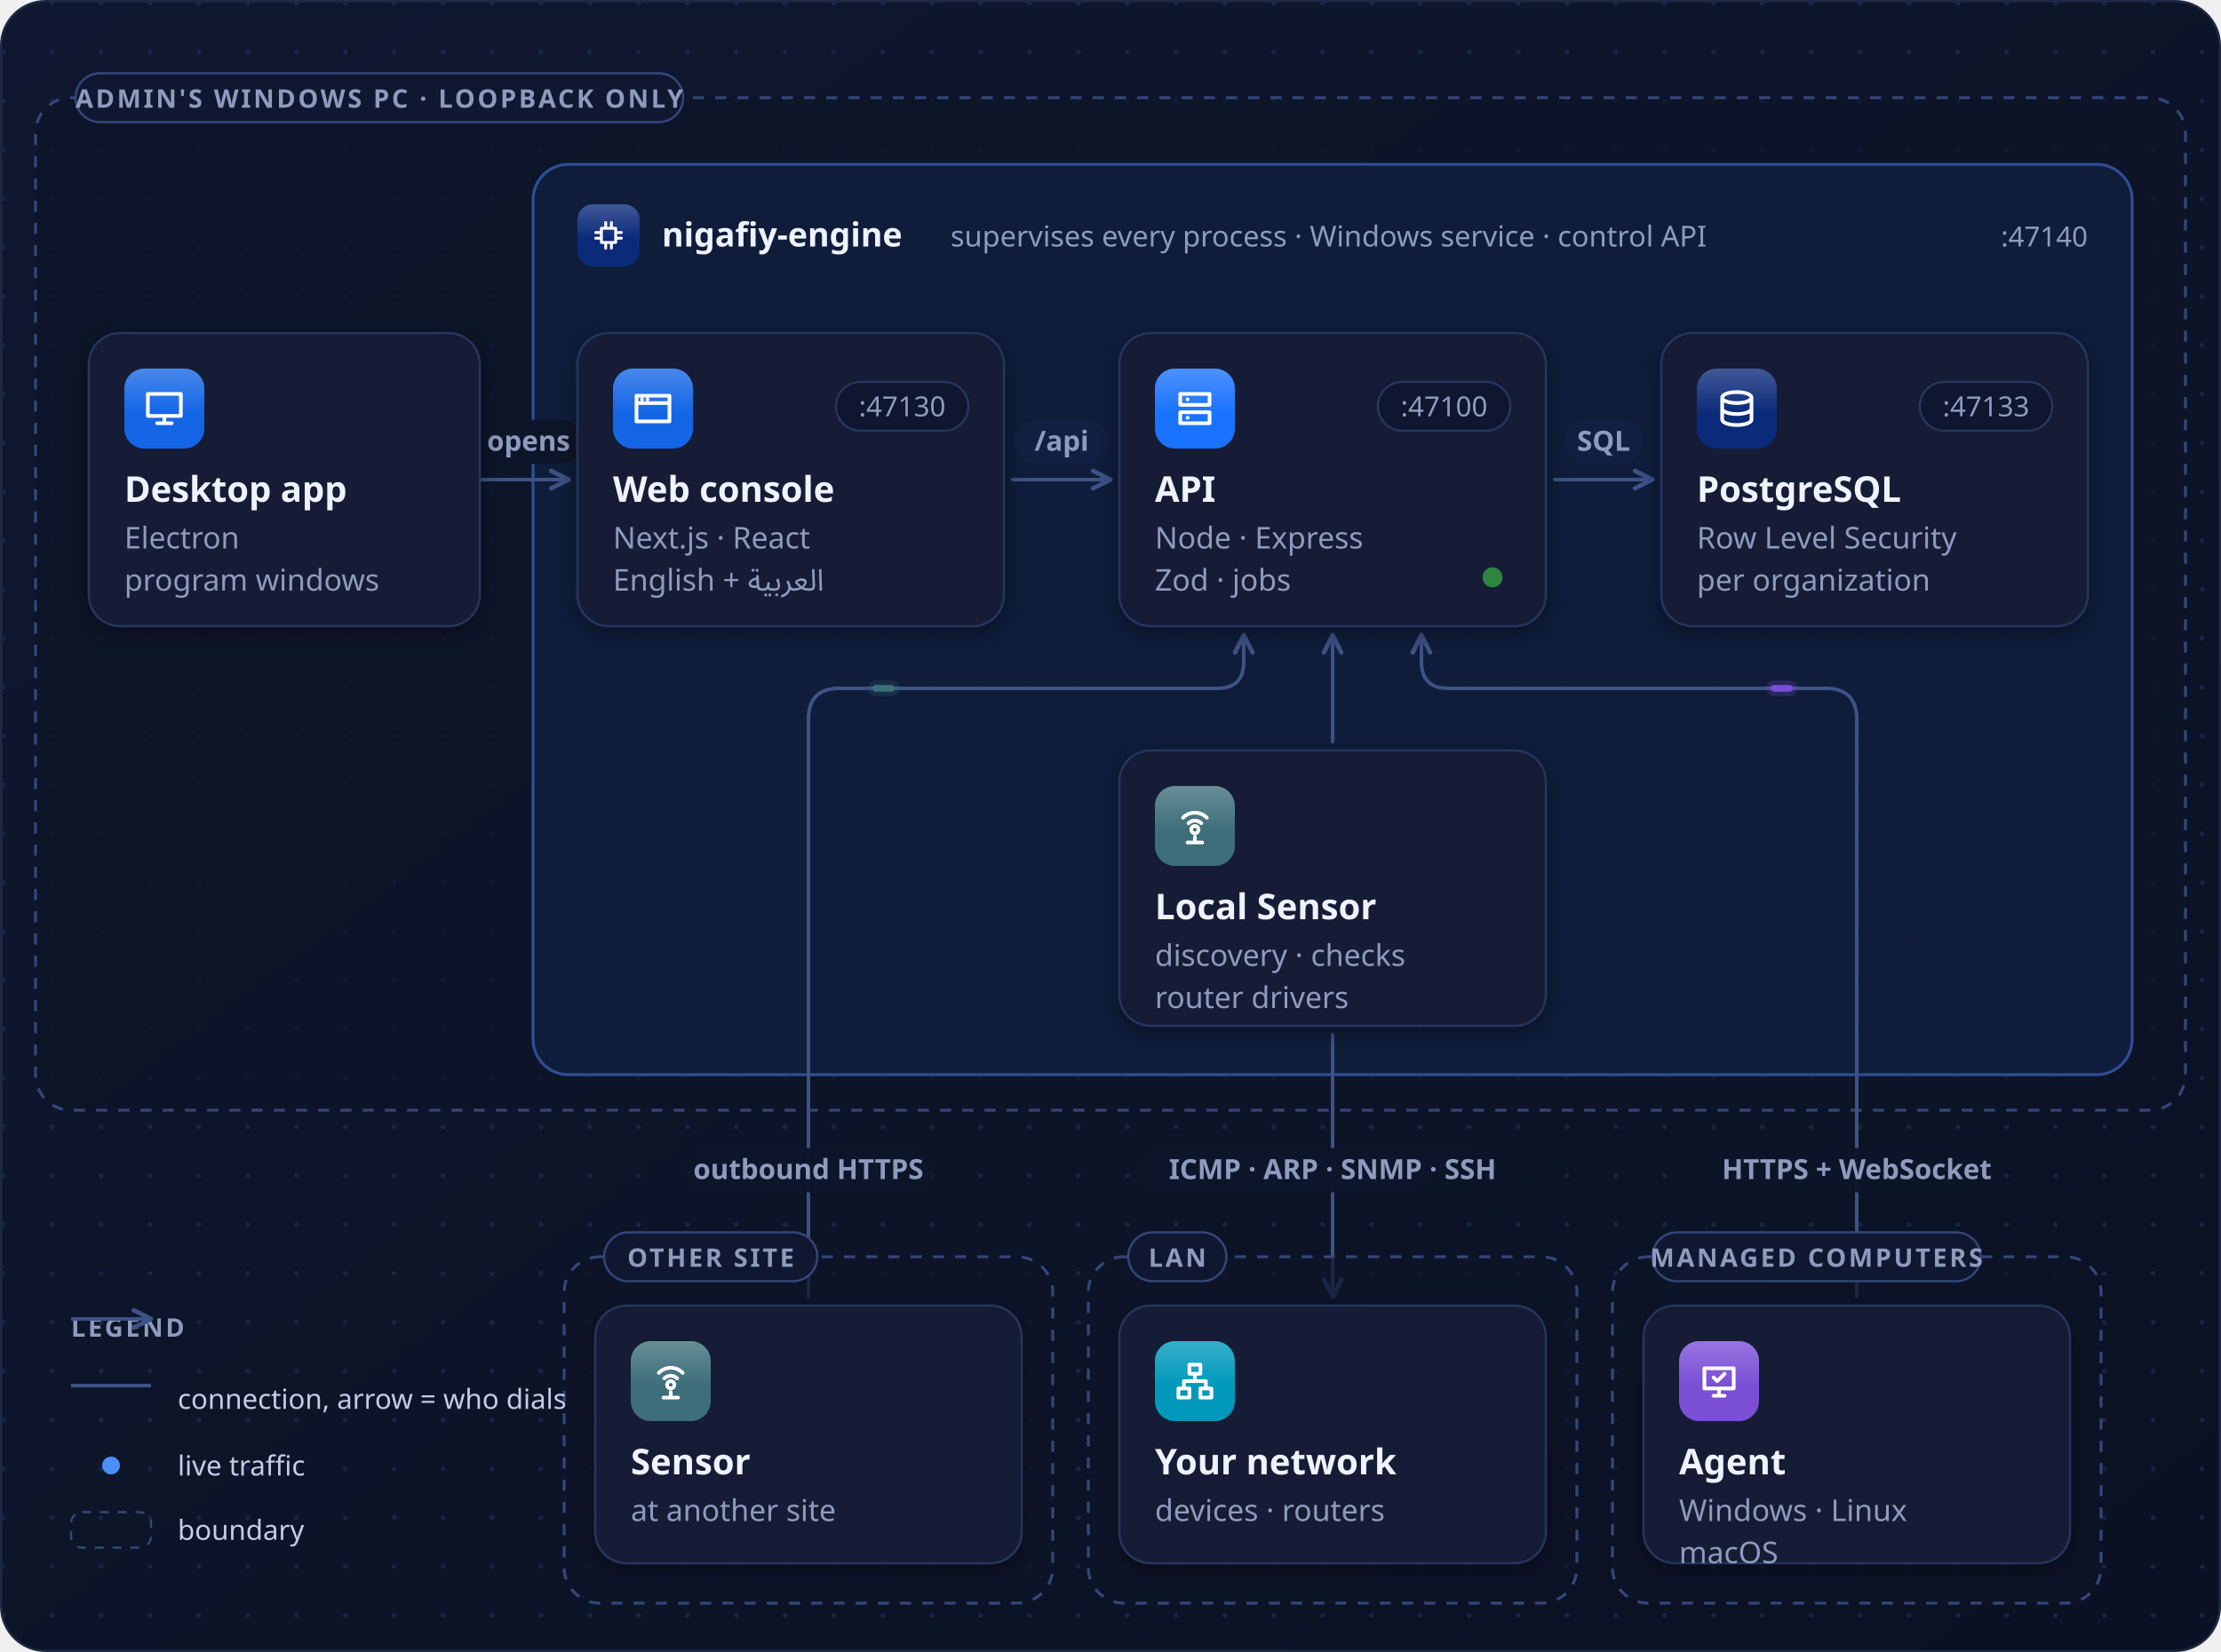
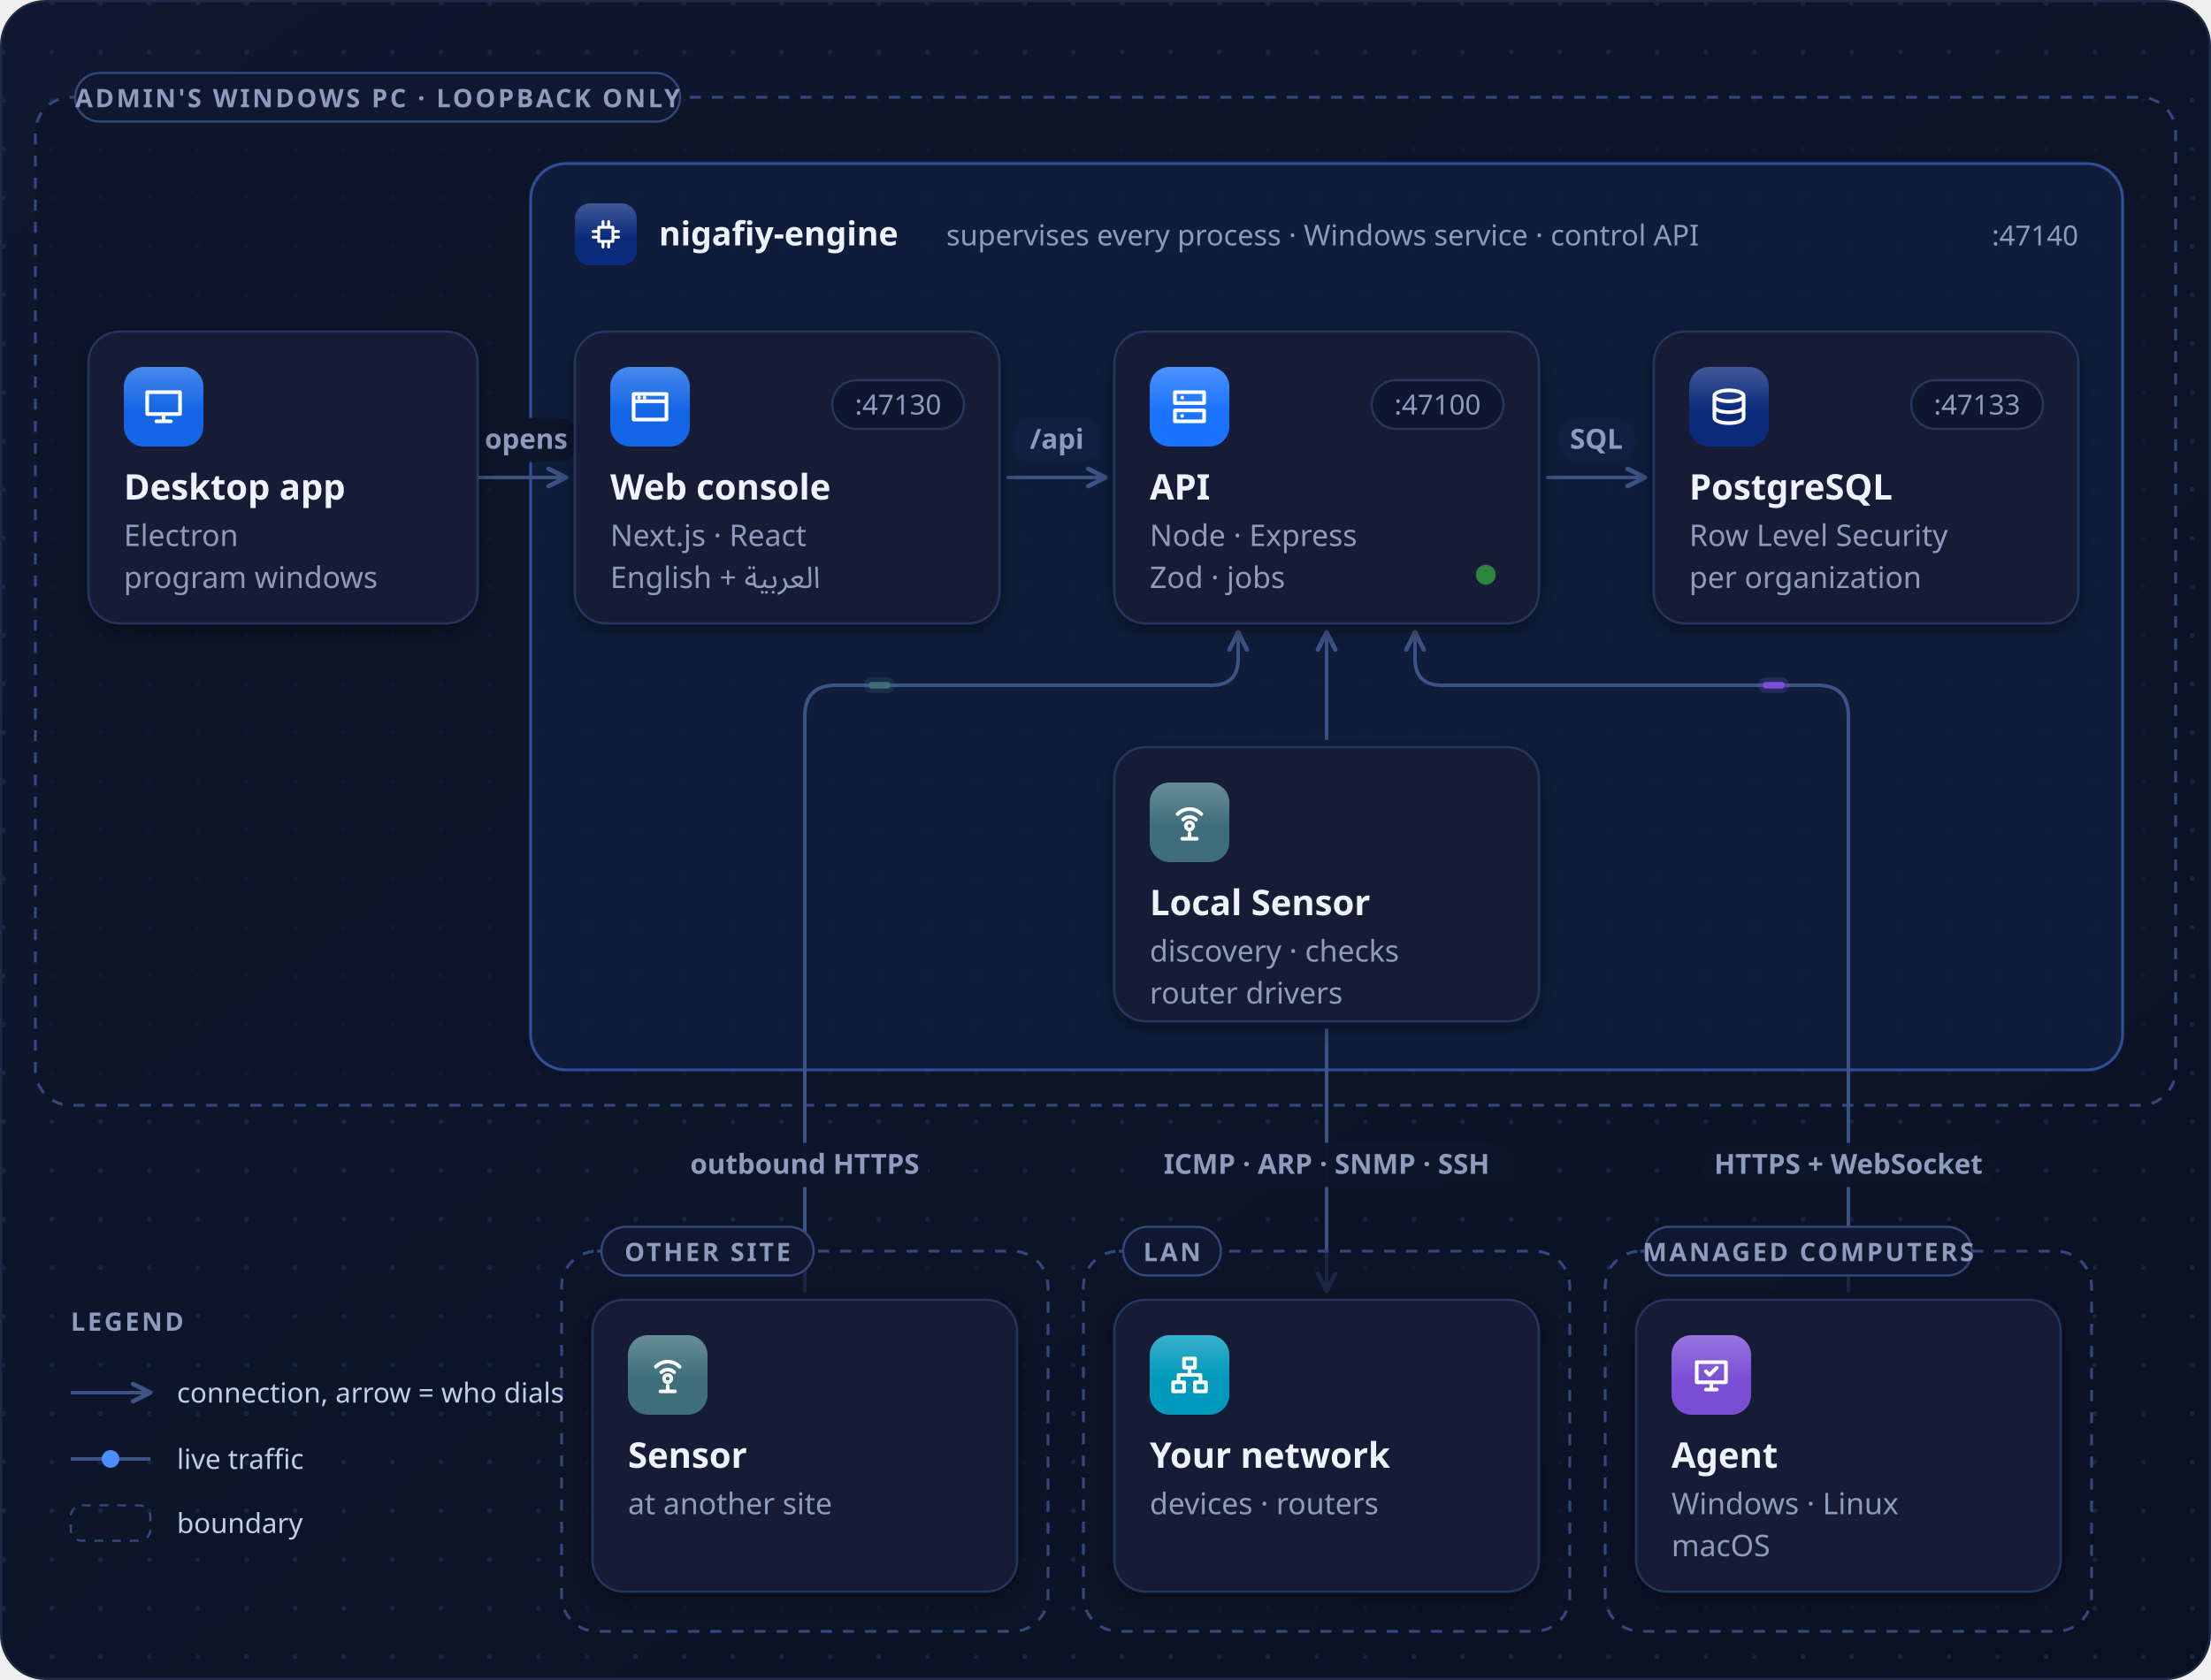
- <svg xmlns="http://www.w3.org/2000/svg" viewBox="0 0 1000 744" width="1000" height="744" role="img" aria-labelledby="t d">
+ <svg xmlns="http://www.w3.org/2000/svg" viewBox="0 0 1000 760" width="1000" height="760" role="img" aria-labelledby="t d">
  <defs>
    <linearGradient id="bg" x1="0" y1="0" x2="1" y2="1">
      <stop offset="0" stop-color="#0F1830" />
      <stop offset="1" stop-color="#0A1122" />
    </linearGradient>
    <linearGradient id="tileLight" x1="0" y1="0" x2="0" y2="1">
      <stop offset="0" stop-color="#fff" stop-opacity=".22" />
      <stop offset=".55" stop-color="#fff" stop-opacity="0" />
    </linearGradient>
    <pattern id="dots" width="22" height="22" patternUnits="userSpaceOnUse">
      <circle cx="1.5" cy="1.5" r="1.1" fill="#22325A" />
    </pattern>
    <filter id="sh" x="-10%" y="-20%" width="120%" height="150%">
      <feDropShadow dx="0" dy="3" stdDeviation="5" flood-color="#000000" flood-opacity="0.4" />
    </filter>
    <marker id="arrow" viewBox="0 0 10 10" refX="8.5" refY="5" markerWidth="7" markerHeight="7" orient="auto-start-reverse">
      <path d="M1.5 1.5L8.5 5L1.5 8.5" fill="none" stroke="#3D5285" stroke-width="1.8" stroke-linecap="round" stroke-linejoin="round" />
    </marker>
    <marker id="arrowA" viewBox="0 0 10 10" refX="8.5" refY="5" markerWidth="7" markerHeight="7" orient="auto-start-reverse">
      <path d="M1.5 1.5L8.5 5L1.5 8.5" fill="none" stroke="#4C8DFF" stroke-width="1.8" stroke-linecap="round" stroke-linejoin="round" />
    </marker>
    <marker id="arrowP" viewBox="0 0 10 10" refX="8.5" refY="5" markerWidth="7" markerHeight="7" orient="auto-start-reverse">
      <path d="M1.5 1.5L8.5 5L1.5 8.5" fill="none" stroke="#7A4FD6" stroke-width="1.8" stroke-linecap="round" stroke-linejoin="round" />
    </marker>
    <marker id="arrowR" viewBox="0 0 10 10" refX="8.5" refY="5" markerWidth="7" markerHeight="7" orient="auto-start-reverse">
      <path d="M1.5 1.5L8.5 5L1.5 8.5" fill="none" stroke="#D13438" stroke-width="1.8" stroke-linecap="round" stroke-linejoin="round" />
    </marker>
    <style>
text{font-family:-apple-system, BlinkMacSystemFont, 'Segoe UI', 'Noto Sans', 'Noto Sans Arabic', Tahoma, Helvetica, Arial, sans-serif}
.pk{animation-name:pk;animation-iteration-count:infinite;animation-timing-function:cubic-bezier(.45,0,.4,1)}
@keyframes pk{0%{stroke-dashoffset:8}62%,100%{stroke-dashoffset:-101}}

.live{animation:blink 2.4s ease-in-out infinite}
.liveRing{transform-box:fill-box;transform-origin:center;animation:ring 2.4s ease-out infinite;opacity:0}
@keyframes blink{0%,100%{opacity:1}50%{opacity:.55}}
@keyframes ring{0%{transform:scale(1);opacity:.8}70%,100%{transform:scale(3);opacity:0}}
@media (prefers-reduced-motion: reduce){*{animation:none!important}.pk{display:none}.rm-show{opacity:1!important}}
</style>
  </defs>
-   <rect x=".5" y=".5" width="999" height="743" rx="20" fill="url(#bg)" stroke="#1E2A45" />
-   <rect x="1" y="1" width="998" height="742" rx="20" fill="url(#dots)" opacity=".55" />
+   <rect x=".5" y=".5" width="999" height="759" rx="20" fill="url(#bg)" stroke="#1E2A45" />
+   <rect x="1" y="1" width="998" height="758" rx="20" fill="url(#dots)" opacity=".55" />
  <rect x="16" y="44" width="968" height="456" rx="16" fill="#0D1529" fill-opacity=".7" stroke="#34477A" stroke-width="1.3" stroke-dasharray="5 5" />
  <rect x="34" y="33" width="273.6" height="22" rx="11" fill="#0F1830" stroke="#34477A" />
  <text x="170.8" y="48.5" text-anchor="middle" font-size="11.5" font-weight="700" fill="#8E9BBD" letter-spacing="1.1">ADMIN'S WINDOWS PC · LOOPBACK ONLY</text>
  <rect x="240" y="74" width="720" height="410" rx="16" fill="#112042" fill-opacity=".75" stroke="#2F4E95" stroke-width="1.3" />
  <g>
    <rect x="260" y="92" width="28" height="28" rx="7" fill="#0B2A7A" />
    <rect x="260" y="92" width="28" height="28" rx="7" fill="url(#tileLight)" />
    <path d="M7 7h10v10H7zM10 3v4M14 3v4M10 17v4M14 17v4M3 10h4M3 14h4M17 10h4M17 14h4" transform="translate(266.3 98.3) scale(0.6417)" fill="none" stroke="#fff" stroke-width="2" stroke-linecap="round" stroke-linejoin="round" />
  </g>
  <text x="298" y="111" font-size="15" font-weight="700" fill="#EEF3FF" font-family="ui-monospace, SFMono-Regular, 'Cascadia Mono', Consolas, 'Liberation Mono', monospace">nigafiy-engine</text>
  <text x="428" y="111" font-size="13" fill="#8E9BBD">supervises every process · Windows service · control API</text>
  <text x="940" y="111" text-anchor="end" font-size="12.5" fill="#8E9BBD" font-family="ui-monospace, SFMono-Regular, 'Cascadia Mono', Consolas, 'Liberation Mono', monospace">:47140</text>
  <path d="M216 216H256" fill="none" stroke="#3D5285" stroke-width="1.6" stroke-linecap="round" stroke-linejoin="round" marker-end="url(#arrow)" />
  <path class="pk glow" style="animation-duration:4.2s;animation-delay:-1s" d="M216 216H256" pathLength="100" fill="none" stroke="#4C8DFF" stroke-width="7" stroke-linecap="round" stroke-dasharray="7 300" stroke-dashoffset="8" opacity=".22" />
  <path class="pk" style="animation-duration:4.2s;animation-delay:-1s" d="M216 216H256" pathLength="100" fill="none" stroke="#4C8DFF" stroke-width="3" stroke-linecap="round" stroke-dasharray="7 300" stroke-dashoffset="8" />
  <path d="M456 216H500" fill="none" stroke="#3D5285" stroke-width="1.6" stroke-linecap="round" stroke-linejoin="round" marker-end="url(#arrow)" />
  <path class="pk glow" style="animation-duration:3.4s;animation-delay:-0.4s" d="M456 216H500" pathLength="100" fill="none" stroke="#4C8DFF" stroke-width="7" stroke-linecap="round" stroke-dasharray="7 300" stroke-dashoffset="8" opacity=".22" />
  <path class="pk" style="animation-duration:3.4s;animation-delay:-0.4s" d="M456 216H500" pathLength="100" fill="none" stroke="#4C8DFF" stroke-width="3" stroke-linecap="round" stroke-dasharray="7 300" stroke-dashoffset="8" />
  <path d="M700 216H744" fill="none" stroke="#3D5285" stroke-width="1.6" stroke-linecap="round" stroke-linejoin="round" marker-end="url(#arrow)" />
  <path class="pk glow" style="animation-duration:3.4s;animation-delay:-2.1s" d="M700 216H744" pathLength="100" fill="none" stroke="#4C8DFF" stroke-width="7" stroke-linecap="round" stroke-dasharray="7 300" stroke-dashoffset="8" opacity=".22" />
  <path class="pk" style="animation-duration:3.4s;animation-delay:-2.1s" d="M700 216H744" pathLength="100" fill="none" stroke="#4C8DFF" stroke-width="3" stroke-linecap="round" stroke-dasharray="7 300" stroke-dashoffset="8" />
  <path d="M600 334V286" fill="none" stroke="#3D5285" stroke-width="1.6" stroke-linecap="round" stroke-linejoin="round" marker-end="url(#arrow)" />
  <path class="pk glow" style="animation-duration:3s;animation-delay:-1.6s" d="M600 334V286" pathLength="100" fill="none" stroke="#3D6E7A" stroke-width="7" stroke-linecap="round" stroke-dasharray="7 300" stroke-dashoffset="8" opacity=".22" />
  <path class="pk" style="animation-duration:3s;animation-delay:-1.6s" d="M600 334V286" pathLength="100" fill="none" stroke="#3D6E7A" stroke-width="3" stroke-linecap="round" stroke-dasharray="7 300" stroke-dashoffset="8" />
  <path d="M364 584L364 324Q364 310 378 310L548 310Q560 310 560 298L560 286" fill="none" stroke="#3D5285" stroke-width="1.6" stroke-linecap="round" stroke-linejoin="round" marker-end="url(#arrow)" />
  <path class="pk glow" style="animation-duration:4.6s;animation-delay:-0.3s" d="M364 584L364 324Q364 310 378 310L548 310Q560 310 560 298L560 286" pathLength="100" fill="none" stroke="#3D6E7A" stroke-width="7" stroke-linecap="round" stroke-dasharray="7 300" stroke-dashoffset="8" opacity=".22" />
  <path class="pk" style="animation-duration:4.6s;animation-delay:-0.3s" d="M364 584L364 324Q364 310 378 310L548 310Q560 310 560 298L560 286" pathLength="100" fill="none" stroke="#3D6E7A" stroke-width="3" stroke-linecap="round" stroke-dasharray="7 300" stroke-dashoffset="8" />
  <path d="M836 584L836 324Q836 310 822 310L652 310Q640 310 640 298L640 286" fill="none" stroke="#3D5285" stroke-width="1.6" stroke-linecap="round" stroke-linejoin="round" marker-end="url(#arrow)" />
  <path class="pk glow" style="animation-duration:4.6s;animation-delay:-2.6s" d="M836 584L836 324Q836 310 822 310L652 310Q640 310 640 298L640 286" pathLength="100" fill="none" stroke="#7A4FD6" stroke-width="7" stroke-linecap="round" stroke-dasharray="7 300" stroke-dashoffset="8" opacity=".22" />
  <path class="pk" style="animation-duration:4.6s;animation-delay:-2.6s" d="M836 584L836 324Q836 310 822 310L652 310Q640 310 640 298L640 286" pathLength="100" fill="none" stroke="#7A4FD6" stroke-width="3" stroke-linecap="round" stroke-dasharray="7 300" stroke-dashoffset="8" />
  <path d="M600 466V584" fill="none" stroke="#3D5285" stroke-width="1.6" stroke-linecap="round" stroke-linejoin="round" marker-end="url(#arrow)" />
  <path class="pk glow" style="animation-duration:3.6s;animation-delay:-0.8s" d="M600 466V584" pathLength="100" fill="none" stroke="#0099BC" stroke-width="7" stroke-linecap="round" stroke-dasharray="7 300" stroke-dashoffset="8" opacity=".22" />
  <path class="pk" style="animation-duration:3.6s;animation-delay:-0.8s" d="M600 466V584" pathLength="100" fill="none" stroke="#0099BC" stroke-width="3" stroke-linecap="round" stroke-dasharray="7 300" stroke-dashoffset="8" />
  <rect x="213.5" y="189" width="49" height="20" rx="10" fill="#0D1529" opacity=".96" />
  <text x="238" y="203" text-anchor="middle" font-size="12.5" font-weight="600" fill="#8E9BBD">opens</text>
  <rect x="457" y="189" width="42" height="20" rx="10" fill="#112042" opacity=".96" />
  <text x="478" y="203" text-anchor="middle" font-size="12.5" font-weight="600" fill="#8E9BBD">/api</text>
  <rect x="704.5" y="189" width="35" height="20" rx="10" fill="#112042" opacity=".96" />
  <text x="722" y="203" text-anchor="middle" font-size="12.5" font-weight="600" fill="#8E9BBD">SQL</text>
  <rect x="308" y="517" width="112" height="20" rx="10" fill="#0d1529" opacity=".96" />
  <text x="364" y="531" text-anchor="middle" font-size="12.5" font-weight="600" fill="#8E9BBD">outbound HTTPS</text>
  <rect x="769.5" y="517" width="133" height="20" rx="10" fill="#0d1529" opacity=".96" />
  <text x="836" y="531" text-anchor="middle" font-size="12.5" font-weight="600" fill="#8E9BBD">HTTPS + WebSocket</text>
  <rect x="512.5" y="517" width="175" height="20" rx="10" fill="#0d1529" opacity=".96" />
  <text x="600" y="531" text-anchor="middle" font-size="12.5" font-weight="600" fill="#8E9BBD">ICMP · ARP · SNMP · SSH</text>
  <g>
    <rect x="40" y="150" width="176" height="132" rx="14" fill="#131D36" stroke="#26365C" filter="url(#sh)" />
    <g>
      <rect x="56" y="166" width="36" height="36" rx="9" fill="#1466E6" />
      <rect x="56" y="166" width="36" height="36" rx="9" fill="url(#tileLight)" />
      <path d="M3 4h18v12H3zM8 20h8M12 16v4" transform="translate(64.1 174.1) scale(0.825)" fill="none" stroke="#fff" stroke-width="2" stroke-linecap="round" stroke-linejoin="round" />
    </g>
    <text x="56" y="226" font-size="16" font-weight="700" fill="#EEF3FF">Desktop app</text>
    <text x="56" y="247" font-size="13.5" fill="#8E9BBD">Electron</text>
    <text x="56" y="266" font-size="13.5" fill="#8E9BBD">program windows</text>
  </g>
  <g>
    <rect x="260" y="150" width="192" height="132" rx="14" fill="#131D36" stroke="#26365C" filter="url(#sh)" />
    <g>
      <rect x="276" y="166" width="36" height="36" rx="9" fill="#1466E6" />
      <rect x="276" y="166" width="36" height="36" rx="9" fill="url(#tileLight)" />
      <path d="M3 5h18v14H3zM3 9h18M6 7h.01M9 7h.01" transform="translate(284.1 174.1) scale(0.825)" fill="none" stroke="#fff" stroke-width="2" stroke-linecap="round" stroke-linejoin="round" />
    </g>
    <rect x="376.4" y="172" width="59.6" height="22" rx="11" fill="#0E1630" stroke="#26365C" />
    <text x="406.2" y="187.5" text-anchor="middle" font-size="12.5" fill="#8E9BBD" font-family="ui-monospace, SFMono-Regular, 'Cascadia Mono', Consolas, 'Liberation Mono', monospace">:47130</text>
    <text x="276" y="226" font-size="16" font-weight="700" fill="#EEF3FF">Web console</text>
    <text x="276" y="247" font-size="13.5" fill="#8E9BBD">Next.js · React</text>
    <text x="276" y="266" font-size="13.5" fill="#8E9BBD">English + العربية</text>
  </g>
  <g>
    <rect x="504" y="150" width="192" height="132" rx="14" fill="#131D36" stroke="#26365C" filter="url(#sh)" />
    <g>
      <rect x="520" y="166" width="36" height="36" rx="9" fill="#1A73FF" />
      <rect x="520" y="166" width="36" height="36" rx="9" fill="url(#tileLight)" />
      <path d="M4 4h16v6H4zM4 14h16v6H4zM8 7h.01M8 17h.01" transform="translate(528.1 174.1) scale(0.825)" fill="none" stroke="#fff" stroke-width="2" stroke-linecap="round" stroke-linejoin="round" />
    </g>
    <rect x="620.4" y="172" width="59.6" height="22" rx="11" fill="#0E1630" stroke="#26365C" />
    <text x="650.2" y="187.5" text-anchor="middle" font-size="12.5" fill="#8E9BBD" font-family="ui-monospace, SFMono-Regular, 'Cascadia Mono', Consolas, 'Liberation Mono', monospace">:47100</text>
    <text x="520" y="226" font-size="16" font-weight="700" fill="#EEF3FF">API</text>
    <text x="520" y="247" font-size="13.5" fill="#8E9BBD">Node · Express</text>
    <text x="520" y="266" font-size="13.5" fill="#8E9BBD">Zod · jobs</text>
  </g>
  <g>
    <rect x="748" y="150" width="192" height="132" rx="14" fill="#131D36" stroke="#26365C" filter="url(#sh)" />
    <g>
      <rect x="764" y="166" width="36" height="36" rx="9" fill="#0B2A7A" />
      <rect x="764" y="166" width="36" height="36" rx="9" fill="url(#tileLight)" />
      <path d="M4 6c0-1.7 3.6-3 8-3s8 1.3 8 3-3.6 3-8 3-8-1.3-8-3zM4 6v12c0 1.7 3.6 3 8 3s8-1.3 8-3V6M4 12c0 1.7 3.6 3 8 3s8-1.3 8-3" transform="translate(772.1 174.1) scale(0.825)" fill="none" stroke="#fff" stroke-width="2" stroke-linecap="round" stroke-linejoin="round" />
    </g>
    <rect x="864.4" y="172" width="59.6" height="22" rx="11" fill="#0E1630" stroke="#26365C" />
    <text x="894.2" y="187.5" text-anchor="middle" font-size="12.5" fill="#8E9BBD" font-family="ui-monospace, SFMono-Regular, 'Cascadia Mono', Consolas, 'Liberation Mono', monospace">:47133</text>
    <text x="764" y="226" font-size="16" font-weight="700" fill="#EEF3FF">PostgreSQL</text>
    <text x="764" y="247" font-size="13.5" fill="#8E9BBD">Row Level Security</text>
    <text x="764" y="266" font-size="13.5" fill="#8E9BBD">per organization</text>
  </g>
  <g>
    <rect x="504" y="338" width="192" height="124" rx="14" fill="#131D36" stroke="#26365C" filter="url(#sh)" />
    <g>
      <rect x="520" y="354" width="36" height="36" rx="9" fill="#3D6E7A" />
      <rect x="520" y="354" width="36" height="36" rx="9" fill="url(#tileLight)" />
      <path d="M12 18v3M8 21h8M12 14m-2 0a2 2 0 1 0 4 0a2 2 0 1 0-4 0M8.5 10.5a5 5 0 0 1 7 0M5.5 7.5a9 9 0 0 1 13 0" transform="translate(528.1 362.1) scale(0.825)" fill="none" stroke="#fff" stroke-width="2" stroke-linecap="round" stroke-linejoin="round" />
    </g>
    <text x="520" y="414" font-size="16" font-weight="700" fill="#EEF3FF">Local Sensor</text>
    <text x="520" y="435" font-size="13.5" fill="#8E9BBD">discovery · checks</text>
    <text x="520" y="454" font-size="13.5" fill="#8E9BBD">router drivers</text>
  </g>
-   <rect x="254" y="566" width="220" height="156" rx="16" fill="#0D1529" fill-opacity=".7" stroke="#34477A" stroke-width="1.3" stroke-dasharray="5 5" />
+   <rect x="254" y="566" width="220" height="172" rx="16" fill="#0D1529" fill-opacity=".7" stroke="#34477A" stroke-width="1.3" stroke-dasharray="5 5" />
  <rect x="272" y="555" width="96" height="22" rx="11" fill="#0F1830" stroke="#34477A" />
  <text x="320" y="570.5" text-anchor="middle" font-size="11.5" font-weight="700" fill="#8E9BBD" letter-spacing="1.1">OTHER SITE</text>
-   <rect x="490" y="566" width="220" height="156" rx="16" fill="#0D1529" fill-opacity=".7" stroke="#34477A" stroke-width="1.3" stroke-dasharray="5 5" />
+   <rect x="490" y="566" width="220" height="172" rx="16" fill="#0D1529" fill-opacity=".7" stroke="#34477A" stroke-width="1.3" stroke-dasharray="5 5" />
  <rect x="508" y="555" width="44.2" height="22" rx="11" fill="#0F1830" stroke="#34477A" />
  <text x="530.1" y="570.5" text-anchor="middle" font-size="11.5" font-weight="700" fill="#8E9BBD" letter-spacing="1.1">LAN</text>
-   <rect x="726" y="566" width="220" height="156" rx="16" fill="#0D1529" fill-opacity=".7" stroke="#34477A" stroke-width="1.3" stroke-dasharray="5 5" />
+   <rect x="726" y="566" width="220" height="172" rx="16" fill="#0D1529" fill-opacity=".7" stroke="#34477A" stroke-width="1.3" stroke-dasharray="5 5" />
  <rect x="744" y="555" width="147.8" height="22" rx="11" fill="#0F1830" stroke="#34477A" />
  <text x="817.9" y="570.5" text-anchor="middle" font-size="11.5" font-weight="700" fill="#8E9BBD" letter-spacing="1.1">MANAGED COMPUTERS</text>
  <g>
-     <rect x="268" y="588" width="192" height="116" rx="14" fill="#131D36" stroke="#26365C" filter="url(#sh)" />
+     <rect x="268" y="588" width="192" height="132" rx="14" fill="#131D36" stroke="#26365C" filter="url(#sh)" />
    <g>
      <rect x="284" y="604" width="36" height="36" rx="9" fill="#3D6E7A" />
      <rect x="284" y="604" width="36" height="36" rx="9" fill="url(#tileLight)" />
      <path d="M12 18v3M8 21h8M12 14m-2 0a2 2 0 1 0 4 0a2 2 0 1 0-4 0M8.5 10.5a5 5 0 0 1 7 0M5.5 7.5a9 9 0 0 1 13 0" transform="translate(292.1 612.1) scale(0.825)" fill="none" stroke="#fff" stroke-width="2" stroke-linecap="round" stroke-linejoin="round" />
    </g>
    <text x="284" y="664" font-size="16" font-weight="700" fill="#EEF3FF">Sensor</text>
    <text x="284" y="685" font-size="13.5" fill="#8E9BBD">at another site</text>
  </g>
  <g>
-     <rect x="504" y="588" width="192" height="116" rx="14" fill="#131D36" stroke="#26365C" filter="url(#sh)" />
+     <rect x="504" y="588" width="192" height="132" rx="14" fill="#131D36" stroke="#26365C" filter="url(#sh)" />
    <g>
      <rect x="520" y="604" width="36" height="36" rx="9" fill="#0099BC" />
      <rect x="520" y="604" width="36" height="36" rx="9" fill="url(#tileLight)" />
      <path d="M9 3h6v5H9zM3 16h6v5H3zM15 16h6v5h-6zM12 8v4M6 16v-4h12v4" transform="translate(528.1 612.1) scale(0.825)" fill="none" stroke="#fff" stroke-width="2" stroke-linecap="round" stroke-linejoin="round" />
    </g>
    <text x="520" y="664" font-size="16" font-weight="700" fill="#EEF3FF">Your network</text>
    <text x="520" y="685" font-size="13.5" fill="#8E9BBD">devices · routers</text>
  </g>
  <g>
-     <rect x="740" y="588" width="192" height="116" rx="14" fill="#131D36" stroke="#26365C" filter="url(#sh)" />
+     <rect x="740" y="588" width="192" height="132" rx="14" fill="#131D36" stroke="#26365C" filter="url(#sh)" />
    <g>
      <rect x="756" y="604" width="36" height="36" rx="9" fill="#7A4FD6" />
      <rect x="756" y="604" width="36" height="36" rx="9" fill="url(#tileLight)" />
      <path d="M4 5h16v11H4zM9 20h6M12 16v4M9 10l2 2 4-4" transform="translate(764.1 612.1) scale(0.825)" fill="none" stroke="#fff" stroke-width="2" stroke-linecap="round" stroke-linejoin="round" />
    </g>
    <text x="756" y="664" font-size="16" font-weight="700" fill="#EEF3FF">Agent</text>
    <text x="756" y="685" font-size="13.5" fill="#8E9BBD">Windows · Linux</text>
    <text x="756" y="704" font-size="13.5" fill="#8E9BBD">macOS</text>
  </g>
  <circle class="live" cx="672" cy="260" r="4.5" fill="#2E8540" />
  <circle class="liveRing" cx="672" cy="260" r="4.5" fill="none" stroke="#2E8540" stroke-width="1.5" />
  <g>
    <text x="32" y="602" font-size="11.5" font-weight="700" fill="#8E9BBD" letter-spacing="1.1">LEGEND</text>
-     <path d="M32 594H68" stroke="#3D5285" stroke-width="1.6" marker-end="url(#arrow)" />
+     <path d="M32 630H68" stroke="#3D5285" stroke-width="1.6" marker-end="url(#arrow)" />
    <text x="80" y="634.5" font-size="12.5" fill="#C3CDE5">connection, arrow = who dials</text>
-     <path d="M32 624H68" stroke="#3D5285" stroke-width="1.6" />
+     <path d="M32 660H68" stroke="#3D5285" stroke-width="1.6" />
    <circle cx="50" cy="660" r="4" fill="#4C8DFF" />
    <text x="80" y="664.5" font-size="12.5" fill="#C3CDE5">live traffic</text>
    <rect x="32" y="681" width="36" height="16" rx="5" fill="none" stroke="#34477A" stroke-dasharray="4 4" />
    <text x="80" y="693.5" font-size="12.5" fill="#C3CDE5">boundary</text>
  </g>
</svg>
